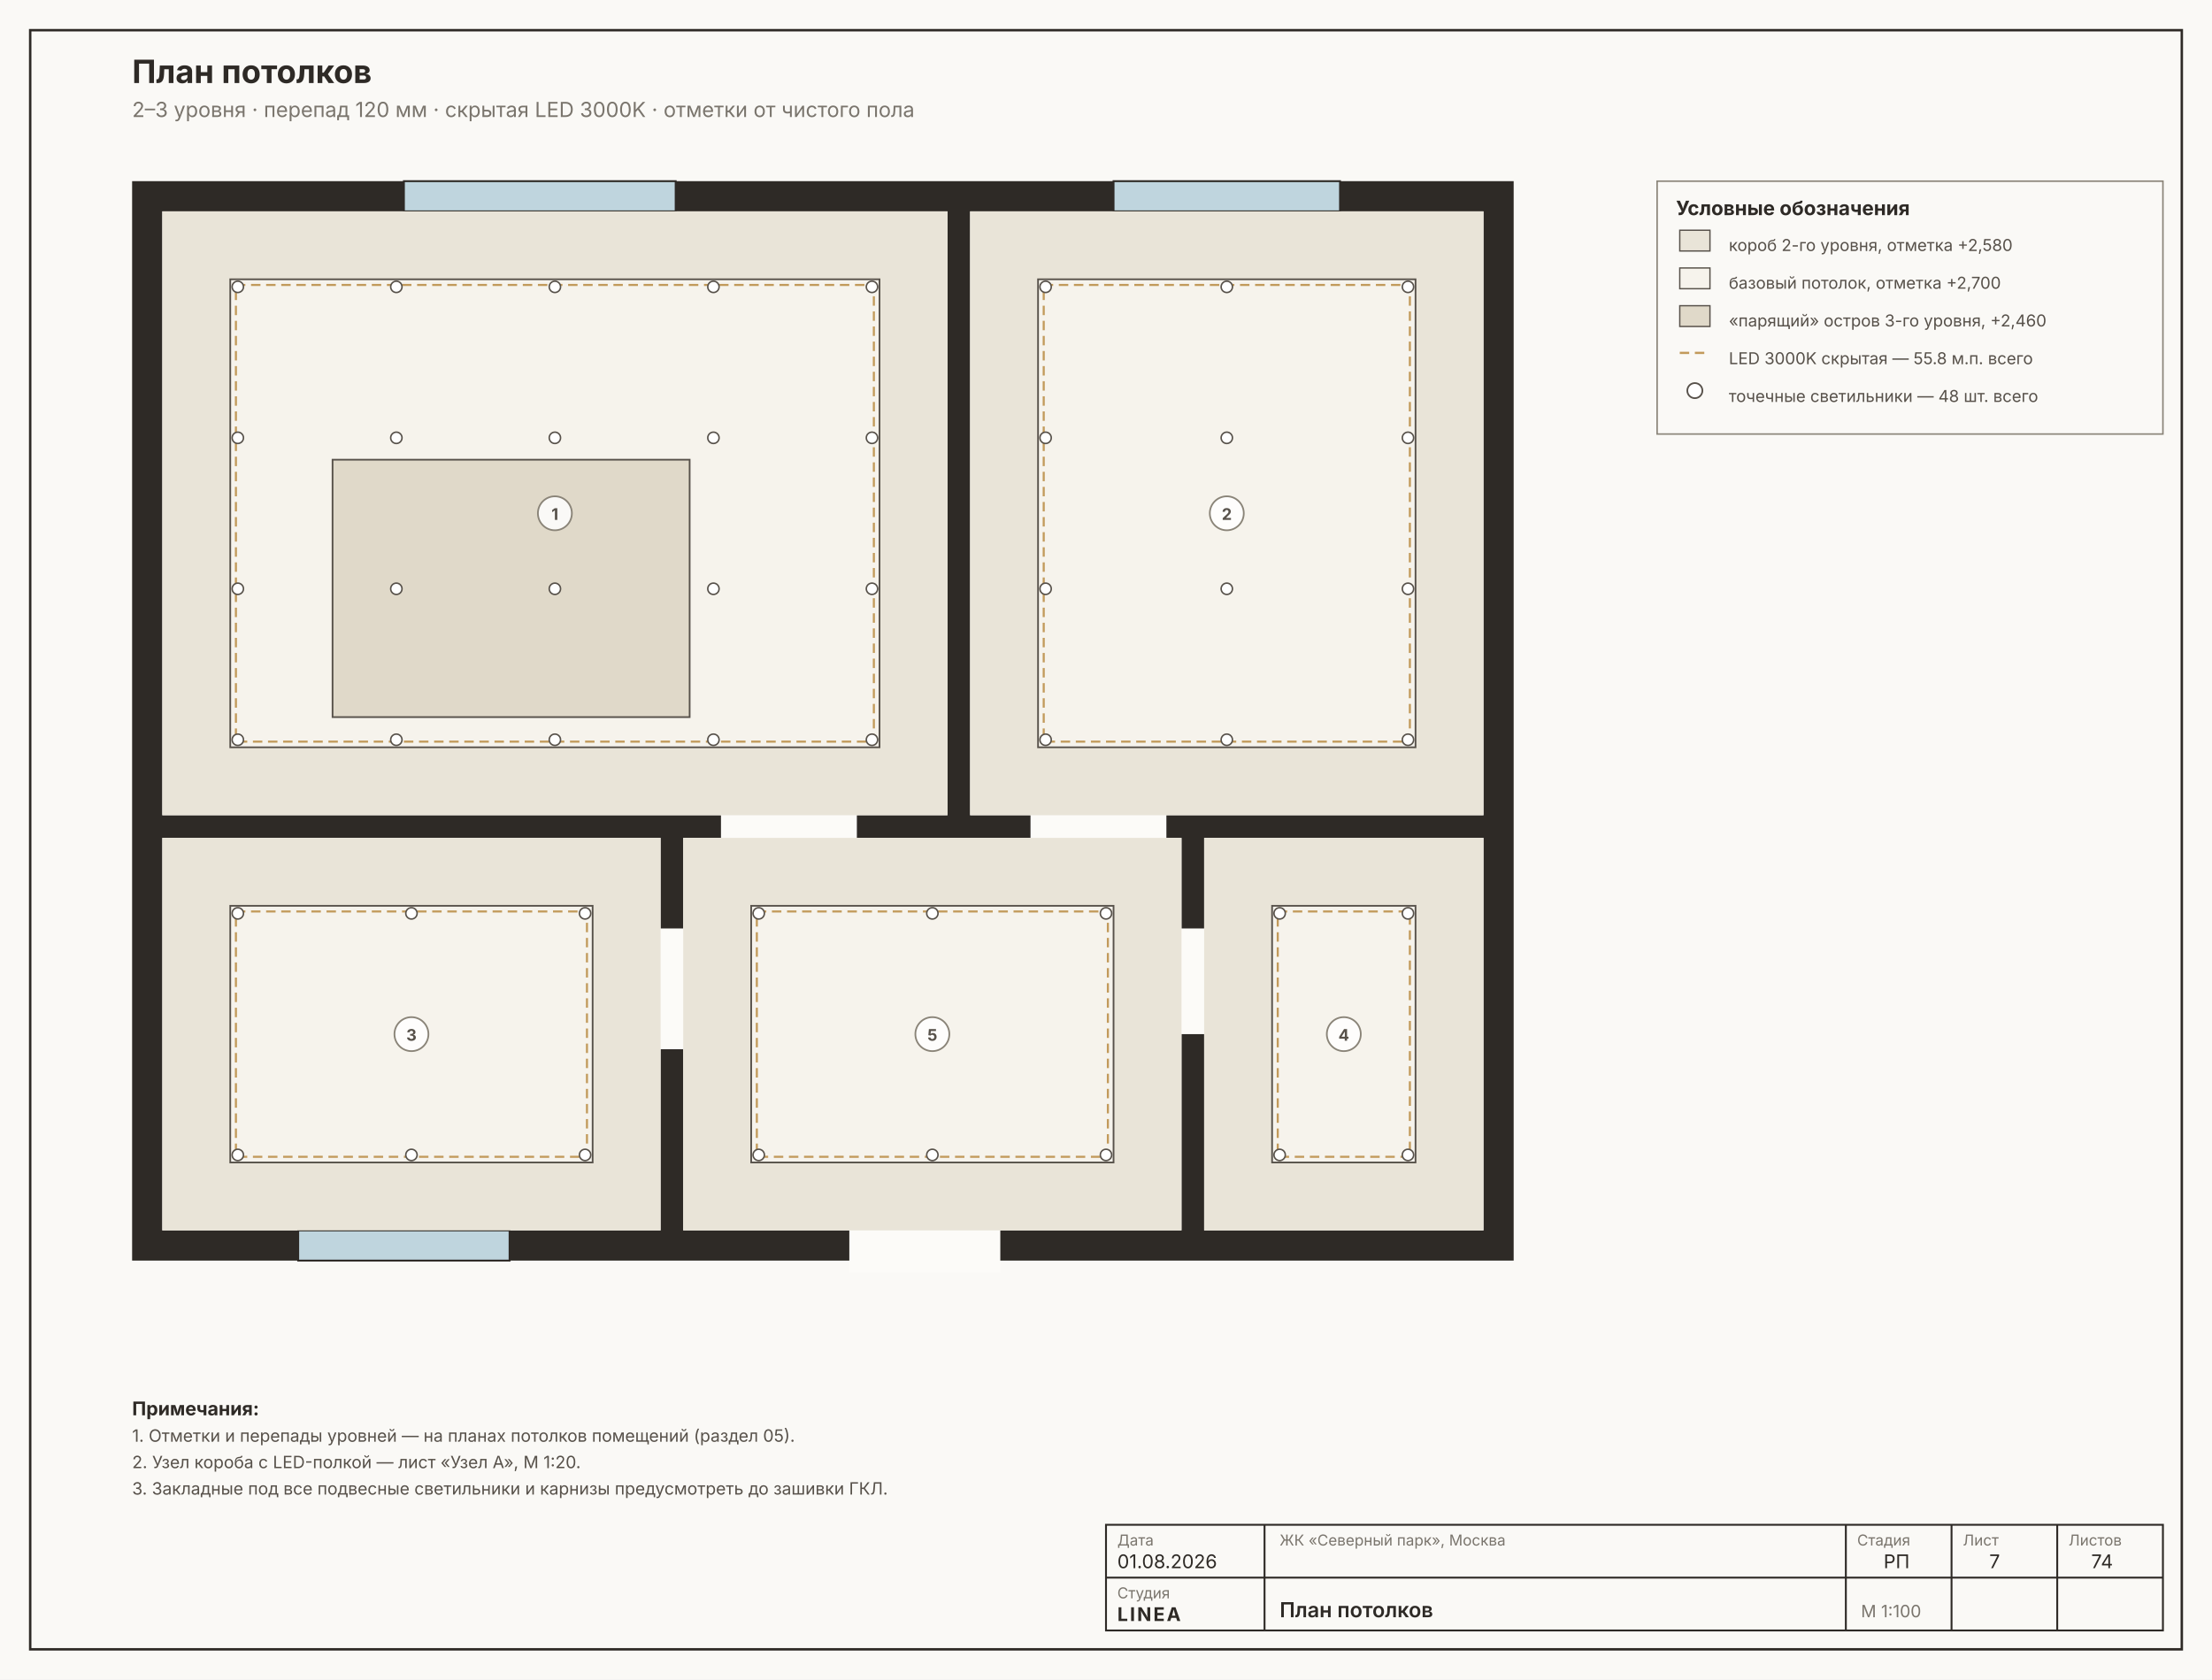
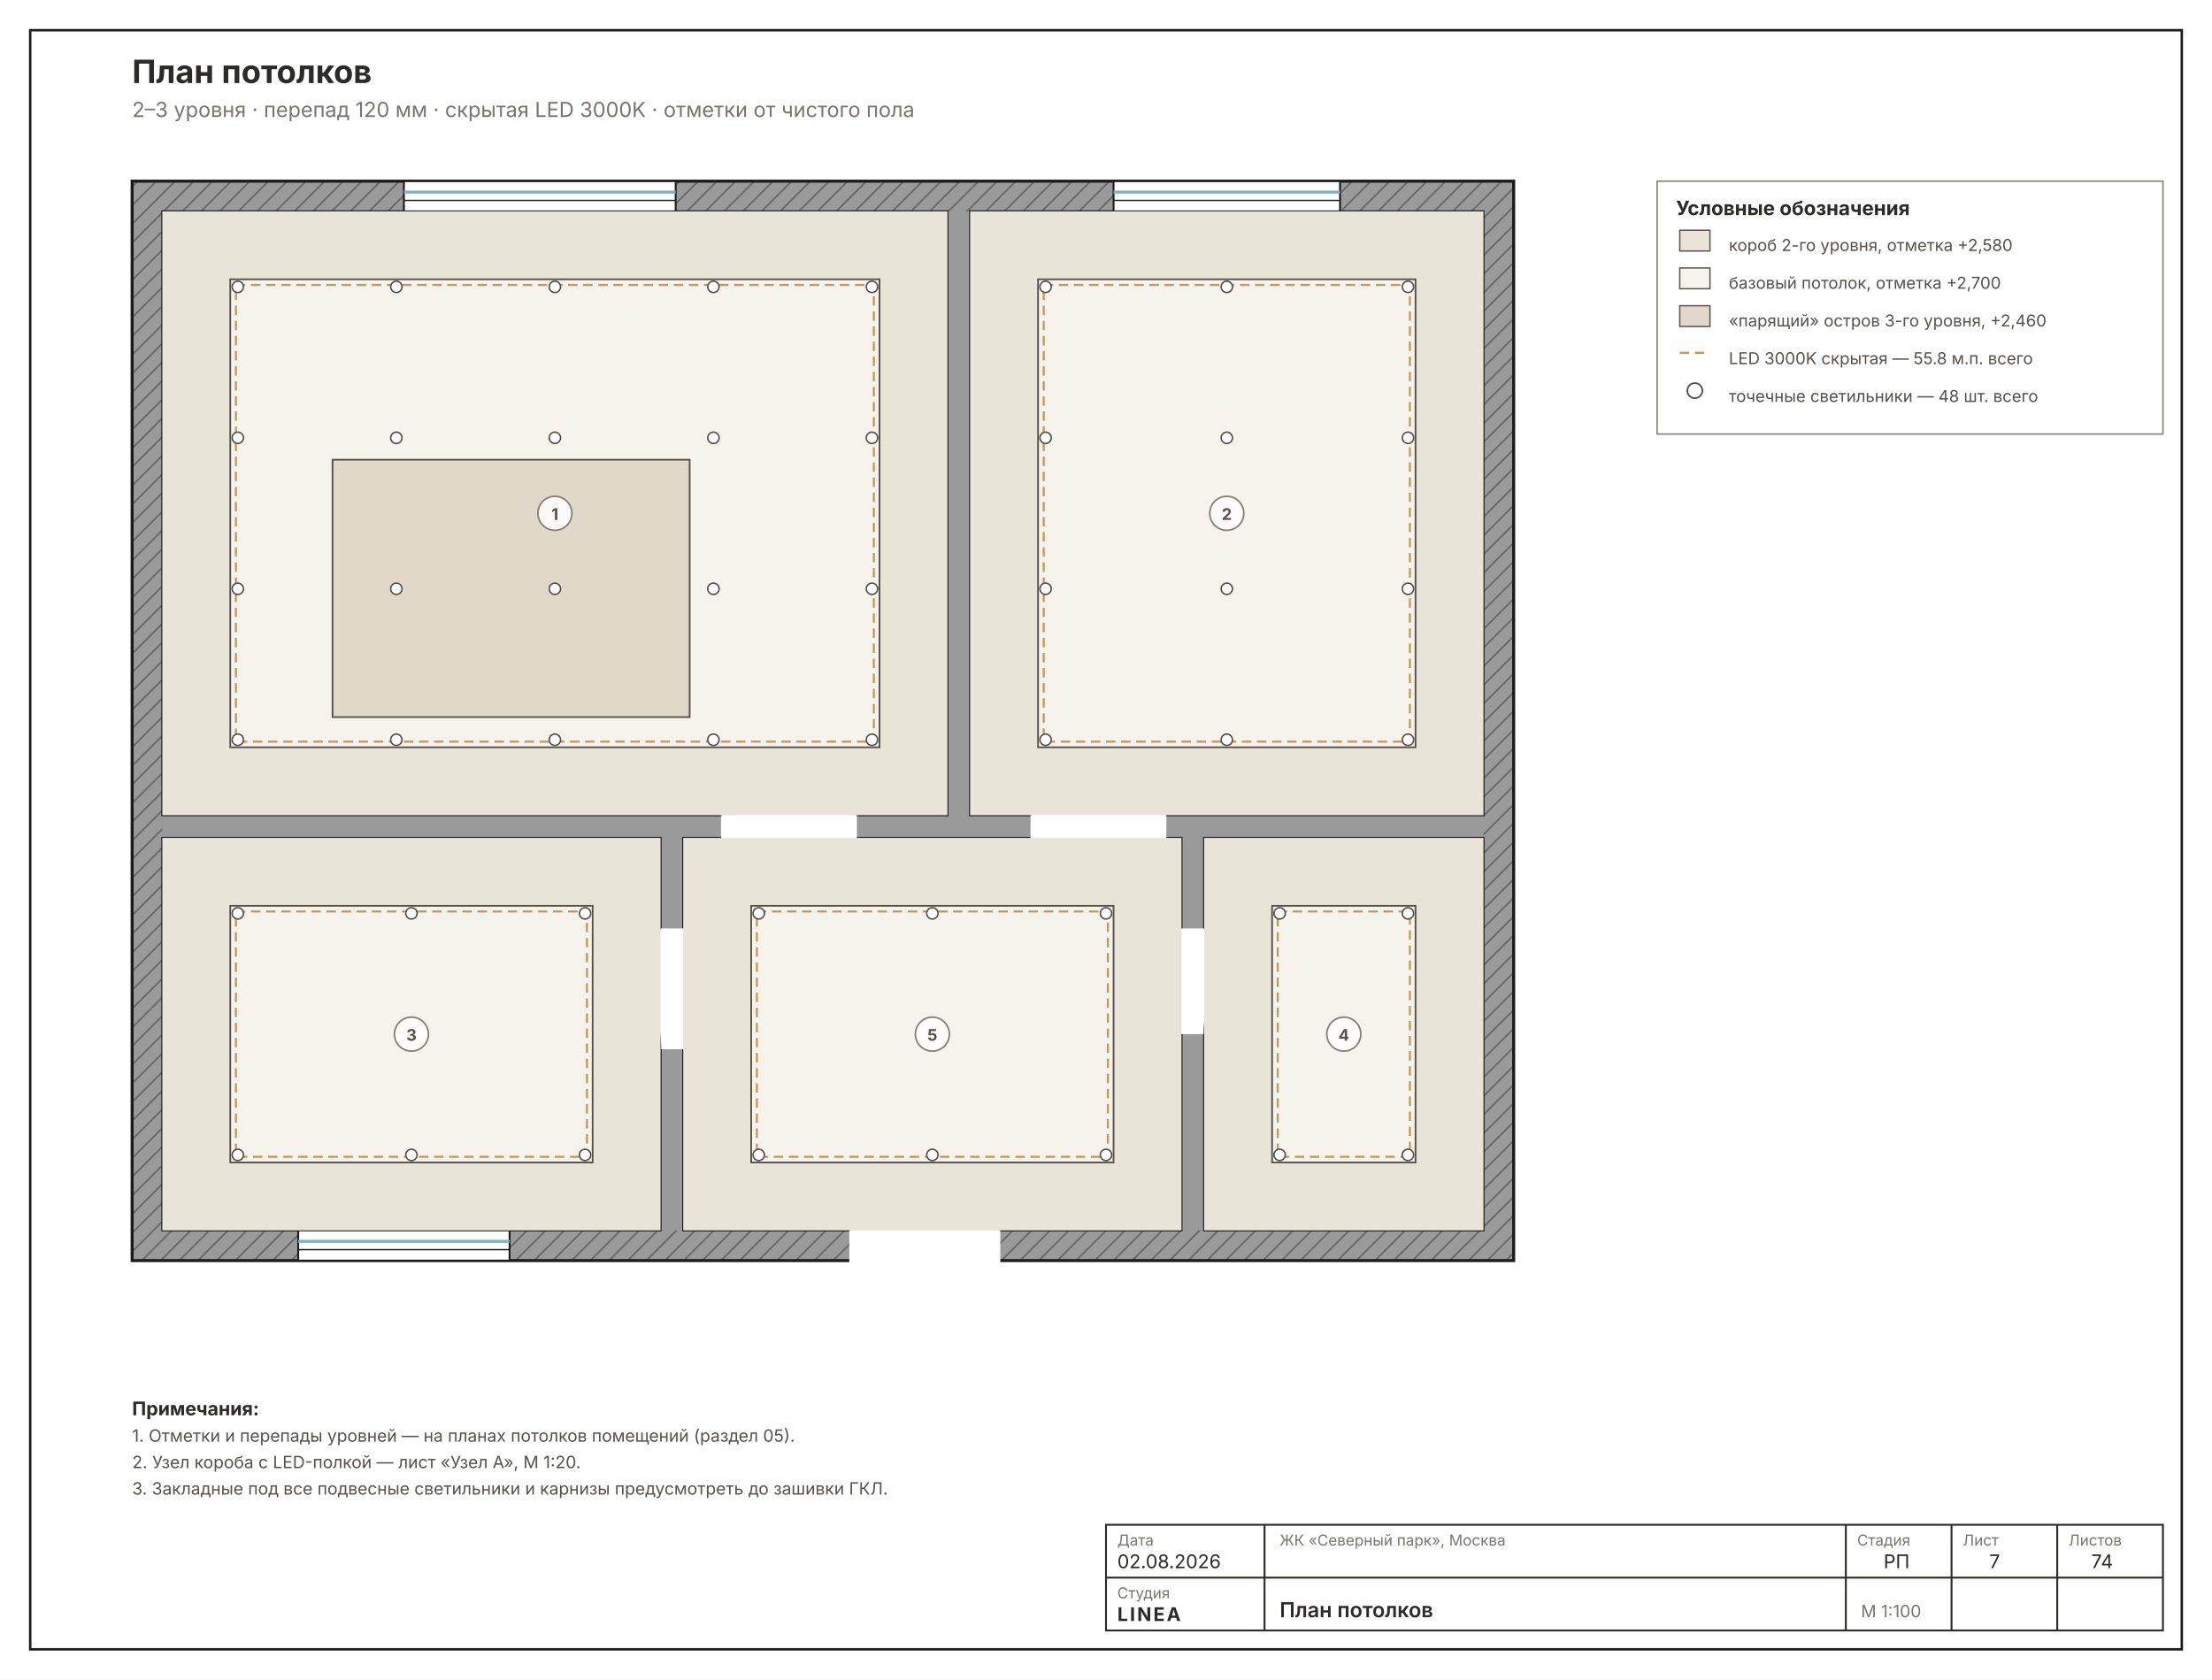
<svg xmlns="http://www.w3.org/2000/svg" width="1172" height="890" viewBox="0 0 1172 890" font-family="Inter, &quot;Helvetica Neue&quot;, Arial, sans-serif">
-   <rect width="1172" height="890" fill="#FAF9F6" />
-   <rect x="16" y="16" width="1140" height="858" fill="none" stroke="#2E2A26" stroke-width="1.3" />
-   <rect x="70" y="96" width="732" height="572" fill="#2E2A26" />
-   <rect x="86" y="112" width="416" height="320" fill="#FCFBF8" />
-   <rect x="514" y="112" width="272" height="320" fill="#FCFBF8" />
-   <rect x="86" y="444" width="264" height="208" fill="#FCFBF8" />
-   <rect x="638" y="444" width="148" height="208" fill="#FCFBF8" />
-   <rect x="362" y="444" width="264" height="208" fill="#FCFBF8" />
-   <rect x="382" y="428.8" width="72" height="25.6" fill="#FCFBF8" />
-   <rect x="546" y="428.8" width="72" height="25.6" fill="#FCFBF8" />
-   <rect x="346.8" y="492" width="25.6" height="64" fill="#FCFBF8" />
-   <rect x="615.6" y="492" width="25.6" height="56" fill="#FCFBF8" />
-   <rect x="450" y="648.8" width="80" height="25.6" fill="#FCFBF8" />
-   <rect x="214" y="96" width="144" height="16" fill="#BFD5DE" stroke="#2E2A26" stroke-width="1" />
-   <rect x="590" y="96" width="120" height="16" fill="#BFD5DE" stroke="#2E2A26" stroke-width="1" />
-   <rect x="158" y="652" width="112" height="16" fill="#BFD5DE" stroke="#2E2A26" stroke-width="1" />
+   <rect width="1172" height="890" fill="#FFFFFF" />
+   <rect x="16" y="16" width="1140" height="858" fill="none" stroke="#1C1C1C" stroke-width="1.3" />
+   <defs>
+     <pattern id="wh7" width="7" height="7" patternUnits="userSpaceOnUse" patternTransform="rotate(45)">
+       <rect width="7" height="7" fill="#9A9A9A" />
+       <line x1="0" y1="0" x2="0" y2="7" stroke="#6E6E6E" stroke-width="2" />
+     </pattern>
+   </defs>
+   <rect x="70" y="96" width="732" height="572" fill="url(#wh7)" stroke="#1C1C1C" stroke-width="1.6" />
+   <rect x="86" y="112" width="700" height="540" fill="#9A9A9A" />
+   <rect x="86" y="112" width="416" height="320" fill="#FFFFFF" stroke="#1C1C1C" stroke-width="1.1" />
+   <rect x="514" y="112" width="272" height="320" fill="#FFFFFF" stroke="#1C1C1C" stroke-width="1.1" />
+   <rect x="86" y="444" width="264" height="208" fill="#FFFFFF" stroke="#1C1C1C" stroke-width="1.1" />
+   <rect x="638" y="444" width="148" height="208" fill="#FFFFFF" stroke="#1C1C1C" stroke-width="1.1" />
+   <rect x="362" y="444" width="264" height="208" fill="#FFFFFF" stroke="#1C1C1C" stroke-width="1.1" />
+   <rect x="382" y="428.8" width="72" height="25.6" fill="#FFFFFF" />
+   <line x1="382" y1="432" x2="382" y2="360" stroke="#2A2A2A" stroke-width="1.4" />
+   <path d="M 454 432 A 72 72 0 0 0 382 360" fill="none" stroke="#2A2A2A" stroke-width="0.7" />
+   <rect x="546" y="428.8" width="72" height="25.6" fill="#FFFFFF" />
+   <line x1="546" y1="432" x2="546" y2="360" stroke="#2A2A2A" stroke-width="1.4" />
+   <path d="M 618 432 A 72 72 0 0 0 546 360" fill="none" stroke="#2A2A2A" stroke-width="0.7" />
+   <rect x="346.8" y="492" width="25.6" height="64" fill="#FFFFFF" />
+   <line x1="350" y1="492" x2="286" y2="492" stroke="#2A2A2A" stroke-width="1.4" />
+   <path d="M 350 556 A 64 64 0 0 0 286 492" fill="none" stroke="#2A2A2A" stroke-width="0.7" />
+   <rect x="615.6" y="492" width="25.6" height="56" fill="#FFFFFF" />
+   <line x1="638" y1="492" x2="694" y2="492" stroke="#2A2A2A" stroke-width="1.4" />
+   <path d="M 638 548 A 56 56 0 0 1 694 492" fill="none" stroke="#2A2A2A" stroke-width="0.7" />
+   <rect x="450" y="648.8" width="80" height="25.6" fill="#FFFFFF" />
+   <line x1="450" y1="652" x2="450" y2="572" stroke="#2A2A2A" stroke-width="1.4" />
+   <path d="M 530 652 A 80 80 0 0 0 450 572" fill="none" stroke="#2A2A2A" stroke-width="0.7" />
+   <rect x="214" y="96" width="144" height="16" fill="#FFFFFF" stroke="#1C1C1C" stroke-width="1" />
+   <line x1="214" y1="101.8" x2="358" y2="101.8" stroke="#7FB2C8" stroke-width="1.6" />
+   <line x1="214" y1="106.2" x2="358" y2="106.2" stroke="#1C1C1C" stroke-width="0.7" />
+   <rect x="590" y="96" width="120" height="16" fill="#FFFFFF" stroke="#1C1C1C" stroke-width="1" />
+   <line x1="590" y1="101.8" x2="710" y2="101.8" stroke="#7FB2C8" stroke-width="1.6" />
+   <line x1="590" y1="106.2" x2="710" y2="106.2" stroke="#1C1C1C" stroke-width="0.7" />
+   <rect x="158" y="652" width="112" height="16" fill="#FFFFFF" stroke="#1C1C1C" stroke-width="1" />
+   <line x1="158" y1="657.8" x2="270" y2="657.8" stroke="#7FB2C8" stroke-width="1.6" />
+   <line x1="158" y1="662.2" x2="270" y2="662.2" stroke="#1C1C1C" stroke-width="0.7" />
  <rect x="86" y="112" width="416" height="320" fill="#E9E4D8" />
  <rect x="122" y="148" width="344" height="248" fill="#F6F3EC" stroke="#57514A" stroke-width="0.9" />
  <rect x="125" y="151" width="338" height="242" fill="none" stroke="#C29A5B" stroke-width="1.1" stroke-dasharray="5 3" />
  <rect x="176.2" y="243.6" width="189.2" height="136.4" fill="#E0D9C9" stroke="#57514A" stroke-width="0.9" />
  <circle cx="126" cy="152" r="3" fill="#FFF" stroke="#57514A" stroke-width="0.8" />
  <circle cx="126" cy="232" r="3" fill="#FFF" stroke="#57514A" stroke-width="0.8" />
  <circle cx="126" cy="312" r="3" fill="#FFF" stroke="#57514A" stroke-width="0.8" />
  <circle cx="126" cy="392" r="3" fill="#FFF" stroke="#57514A" stroke-width="0.8" />
  <circle cx="210" cy="152" r="3" fill="#FFF" stroke="#57514A" stroke-width="0.8" />
  <circle cx="210" cy="232" r="3" fill="#FFF" stroke="#57514A" stroke-width="0.8" />
  <circle cx="210" cy="312" r="3" fill="#FFF" stroke="#57514A" stroke-width="0.8" />
  <circle cx="210" cy="392" r="3" fill="#FFF" stroke="#57514A" stroke-width="0.8" />
  <circle cx="294" cy="152" r="3" fill="#FFF" stroke="#57514A" stroke-width="0.8" />
  <circle cx="294" cy="232" r="3" fill="#FFF" stroke="#57514A" stroke-width="0.8" />
  <circle cx="294" cy="312" r="3" fill="#FFF" stroke="#57514A" stroke-width="0.8" />
  <circle cx="294" cy="392" r="3" fill="#FFF" stroke="#57514A" stroke-width="0.8" />
  <circle cx="378" cy="152" r="3" fill="#FFF" stroke="#57514A" stroke-width="0.8" />
  <circle cx="378" cy="232" r="3" fill="#FFF" stroke="#57514A" stroke-width="0.8" />
  <circle cx="378" cy="312" r="3" fill="#FFF" stroke="#57514A" stroke-width="0.8" />
  <circle cx="378" cy="392" r="3" fill="#FFF" stroke="#57514A" stroke-width="0.8" />
  <circle cx="462" cy="152" r="3" fill="#FFF" stroke="#57514A" stroke-width="0.8" />
  <circle cx="462" cy="232" r="3" fill="#FFF" stroke="#57514A" stroke-width="0.8" />
  <circle cx="462" cy="312" r="3" fill="#FFF" stroke="#57514A" stroke-width="0.8" />
  <circle cx="462" cy="392" r="3" fill="#FFF" stroke="#57514A" stroke-width="0.8" />
  <rect x="514" y="112" width="272" height="320" fill="#E9E4D8" />
  <rect x="550" y="148" width="200" height="248" fill="#F6F3EC" stroke="#57514A" stroke-width="0.9" />
  <rect x="553" y="151" width="194" height="242" fill="none" stroke="#C29A5B" stroke-width="1.1" stroke-dasharray="5 3" />
  <circle cx="554" cy="152" r="3" fill="#FFF" stroke="#57514A" stroke-width="0.8" />
  <circle cx="554" cy="232" r="3" fill="#FFF" stroke="#57514A" stroke-width="0.8" />
  <circle cx="554" cy="312" r="3" fill="#FFF" stroke="#57514A" stroke-width="0.8" />
  <circle cx="554" cy="392" r="3" fill="#FFF" stroke="#57514A" stroke-width="0.8" />
  <circle cx="650" cy="152" r="3" fill="#FFF" stroke="#57514A" stroke-width="0.8" />
  <circle cx="650" cy="232" r="3" fill="#FFF" stroke="#57514A" stroke-width="0.8" />
  <circle cx="650" cy="312" r="3" fill="#FFF" stroke="#57514A" stroke-width="0.8" />
  <circle cx="650" cy="392" r="3" fill="#FFF" stroke="#57514A" stroke-width="0.8" />
  <circle cx="746" cy="152" r="3" fill="#FFF" stroke="#57514A" stroke-width="0.8" />
  <circle cx="746" cy="232" r="3" fill="#FFF" stroke="#57514A" stroke-width="0.8" />
  <circle cx="746" cy="312" r="3" fill="#FFF" stroke="#57514A" stroke-width="0.8" />
  <circle cx="746" cy="392" r="3" fill="#FFF" stroke="#57514A" stroke-width="0.8" />
  <rect x="86" y="444" width="264" height="208" fill="#E9E4D8" />
  <rect x="122" y="480" width="192" height="136" fill="#F6F3EC" stroke="#57514A" stroke-width="0.9" />
  <rect x="125" y="483" width="186" height="130" fill="none" stroke="#C29A5B" stroke-width="1.1" stroke-dasharray="5 3" />
  <circle cx="126" cy="484" r="3" fill="#FFF" stroke="#57514A" stroke-width="0.8" />
  <circle cx="126" cy="612" r="3" fill="#FFF" stroke="#57514A" stroke-width="0.8" />
  <circle cx="218" cy="484" r="3" fill="#FFF" stroke="#57514A" stroke-width="0.8" />
  <circle cx="218" cy="612" r="3" fill="#FFF" stroke="#57514A" stroke-width="0.8" />
  <circle cx="310" cy="484" r="3" fill="#FFF" stroke="#57514A" stroke-width="0.8" />
  <circle cx="310" cy="612" r="3" fill="#FFF" stroke="#57514A" stroke-width="0.8" />
  <rect x="638" y="444" width="148" height="208" fill="#E9E4D8" />
  <rect x="674" y="480" width="76" height="136" fill="#F6F3EC" stroke="#57514A" stroke-width="0.9" />
  <rect x="677" y="483" width="70" height="130" fill="none" stroke="#C29A5B" stroke-width="1.1" stroke-dasharray="5 3" />
  <circle cx="678" cy="484" r="3" fill="#FFF" stroke="#57514A" stroke-width="0.8" />
  <circle cx="678" cy="612" r="3" fill="#FFF" stroke="#57514A" stroke-width="0.8" />
  <circle cx="746" cy="484" r="3" fill="#FFF" stroke="#57514A" stroke-width="0.8" />
  <circle cx="746" cy="612" r="3" fill="#FFF" stroke="#57514A" stroke-width="0.8" />
  <rect x="362" y="444" width="264" height="208" fill="#E9E4D8" />
  <rect x="398" y="480" width="192" height="136" fill="#F6F3EC" stroke="#57514A" stroke-width="0.9" />
  <rect x="401" y="483" width="186" height="130" fill="none" stroke="#C29A5B" stroke-width="1.1" stroke-dasharray="5 3" />
  <circle cx="402" cy="484" r="3" fill="#FFF" stroke="#57514A" stroke-width="0.8" />
  <circle cx="402" cy="612" r="3" fill="#FFF" stroke="#57514A" stroke-width="0.8" />
  <circle cx="494" cy="484" r="3" fill="#FFF" stroke="#57514A" stroke-width="0.8" />
  <circle cx="494" cy="612" r="3" fill="#FFF" stroke="#57514A" stroke-width="0.8" />
  <circle cx="586" cy="484" r="3" fill="#FFF" stroke="#57514A" stroke-width="0.8" />
  <circle cx="586" cy="612" r="3" fill="#FFF" stroke="#57514A" stroke-width="0.8" />
  <circle cx="294" cy="272" r="9" fill="#FFFFFFD9" stroke="#8A8478" stroke-width="0.9" />
  <text x="294" y="275.5" font-size="8.5" font-weight="700" text-anchor="middle" fill="#57514A">1</text>
  <circle cx="650" cy="272" r="9" fill="#FFFFFFD9" stroke="#8A8478" stroke-width="0.9" />
  <text x="650" y="275.5" font-size="8.5" font-weight="700" text-anchor="middle" fill="#57514A">2</text>
  <circle cx="218" cy="548" r="9" fill="#FFFFFFD9" stroke="#8A8478" stroke-width="0.9" />
  <text x="218" y="551.5" font-size="8.5" font-weight="700" text-anchor="middle" fill="#57514A">3</text>
  <circle cx="712" cy="548" r="9" fill="#FFFFFFD9" stroke="#8A8478" stroke-width="0.9" />
  <text x="712" y="551.5" font-size="8.5" font-weight="700" text-anchor="middle" fill="#57514A">4</text>
  <circle cx="494" cy="548" r="9" fill="#FFFFFFD9" stroke="#8A8478" stroke-width="0.9" />
  <text x="494" y="551.5" font-size="8.5" font-weight="700" text-anchor="middle" fill="#57514A">5</text>
  <rect x="878" y="96" width="268" height="134" fill="none" stroke="#8A8478" stroke-width="0.8" />
  <text x="888" y="114" font-size="10.5" font-weight="700" fill="#2E2A26">Условные обозначения</text>
  <rect x="890" y="122" width="16" height="11" fill="#E9E4D8" stroke="#57514A" stroke-width="0.7" />
  <text x="916" y="133" font-size="8.7" fill="#57514A">короб 2-го уровня, отметка +2,580</text>
  <rect x="890" y="142" width="16" height="11" fill="#F6F3EC" stroke="#57514A" stroke-width="0.7" />
  <text x="916" y="153" font-size="8.7" fill="#57514A">базовый потолок, отметка +2,700</text>
  <rect x="890" y="162" width="16" height="11" fill="#E0D9C9" stroke="#57514A" stroke-width="0.7" />
  <text x="916" y="173" font-size="8.7" fill="#57514A">«парящий» остров 3-го уровня, +2,460</text>
  <line x1="890" y1="187" x2="906" y2="187" stroke="#C29A5B" stroke-width="1.2" stroke-dasharray="5 3" />
  <text x="916" y="193" font-size="8.7" fill="#57514A">LED 3000K скрытая — 55.8 м.п. всего</text>
  <circle cx="898" cy="207" r="4" fill="#FFF" stroke="#57514A" stroke-width="0.9" />
  <text x="916" y="213" font-size="8.7" fill="#57514A">точечные светильники — 48 шт. всего</text>
  <text x="70" y="750" font-size="10" font-weight="700" fill="#2E2A26">Примечания:</text>
  <text x="70" y="764" font-size="9" fill="#57514A">1. Отметки и перепады уровней — на планах потолков помещений (раздел 05).</text>
  <text x="70" y="778" font-size="9" fill="#57514A">2. Узел короба с LED-полкой — лист «Узел А», М 1:20.</text>
  <text x="70" y="792" font-size="9" fill="#57514A">3. Закладные под все подвесные светильники и карнизы предусмотреть до зашивки ГКЛ.</text>
  <text x="70" y="44" font-size="17" font-weight="700" fill="#2E2A26">План потолков</text>
  <text x="70" y="62" font-size="11" fill="#7A756D">2–3 уровня · перепад 120 мм · скрытая LED 3000K · отметки от чистого пола</text>
  <g stroke="#2E2A26" stroke-width="1" fill="none">
    <rect x="586" y="808" width="560" height="56" />
    <line x1="670" y1="808" x2="670" y2="864" />
    <line x1="978" y1="808" x2="978" y2="864" />
    <line x1="1034" y1="808" x2="1034" y2="864" />
    <line x1="1090" y1="808" x2="1090" y2="864" />
    <line x1="586" y1="836" x2="1146" y2="836" />
  </g>
  <g font-size="8" fill="#7A756D">
    <text x="592" y="819">Дата</text>
    <text x="592" y="847">Студия</text>
    <text x="678" y="819">ЖК «Северный парк», Москва</text>
    <text x="984" y="819">Стадия</text>
    <text x="1040" y="819">Лист</text>
    <text x="1096" y="819">Листов</text>
  </g>
  <g font-size="10" fill="#2E2A26">
-     <text x="592" y="831">01.08.2026</text>
+     <text x="592" y="831">02.08.2026</text>
    <text x="592" y="859" font-weight="700" letter-spacing="1">LINEA</text>
    <text x="678" y="857" font-size="11" font-weight="600">План потолков</text>
    <text x="998" y="831">РП</text>
    <text x="1054" y="831">7</text>
    <text x="1108" y="831">74</text>
    <text x="986" y="857" font-size="9" fill="#7A756D">М 1:100</text>
  </g>
</svg>
